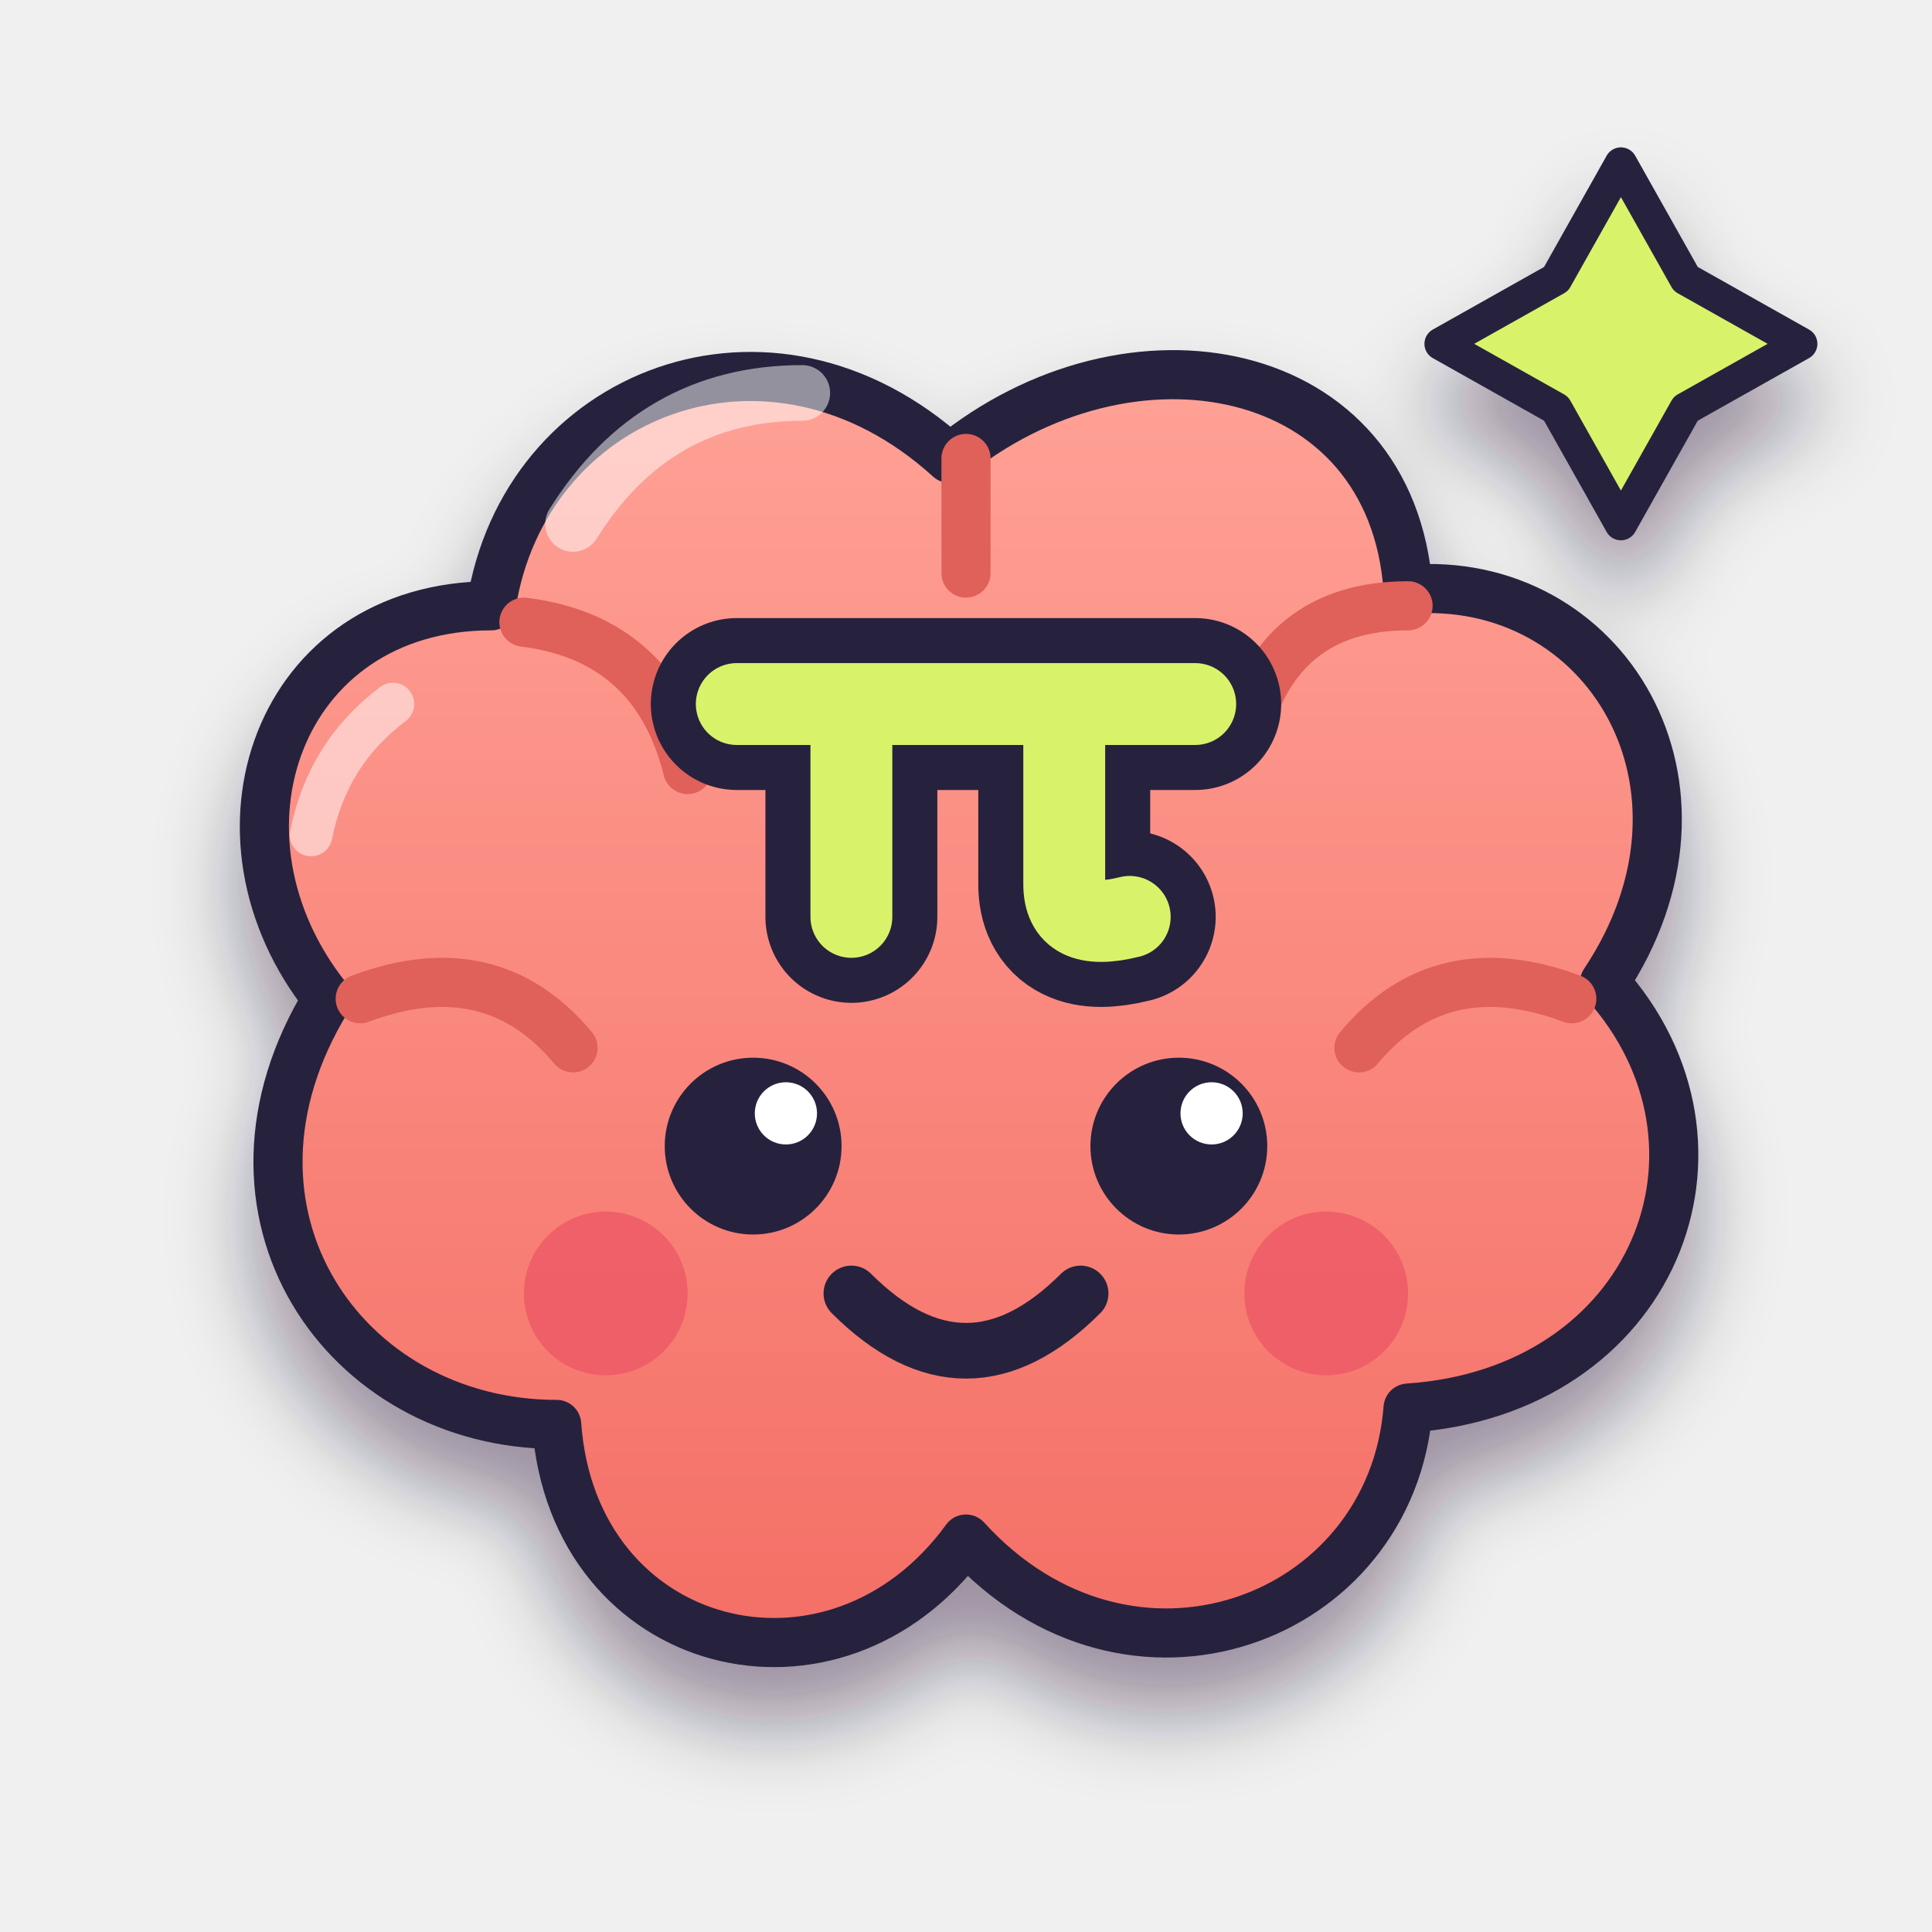
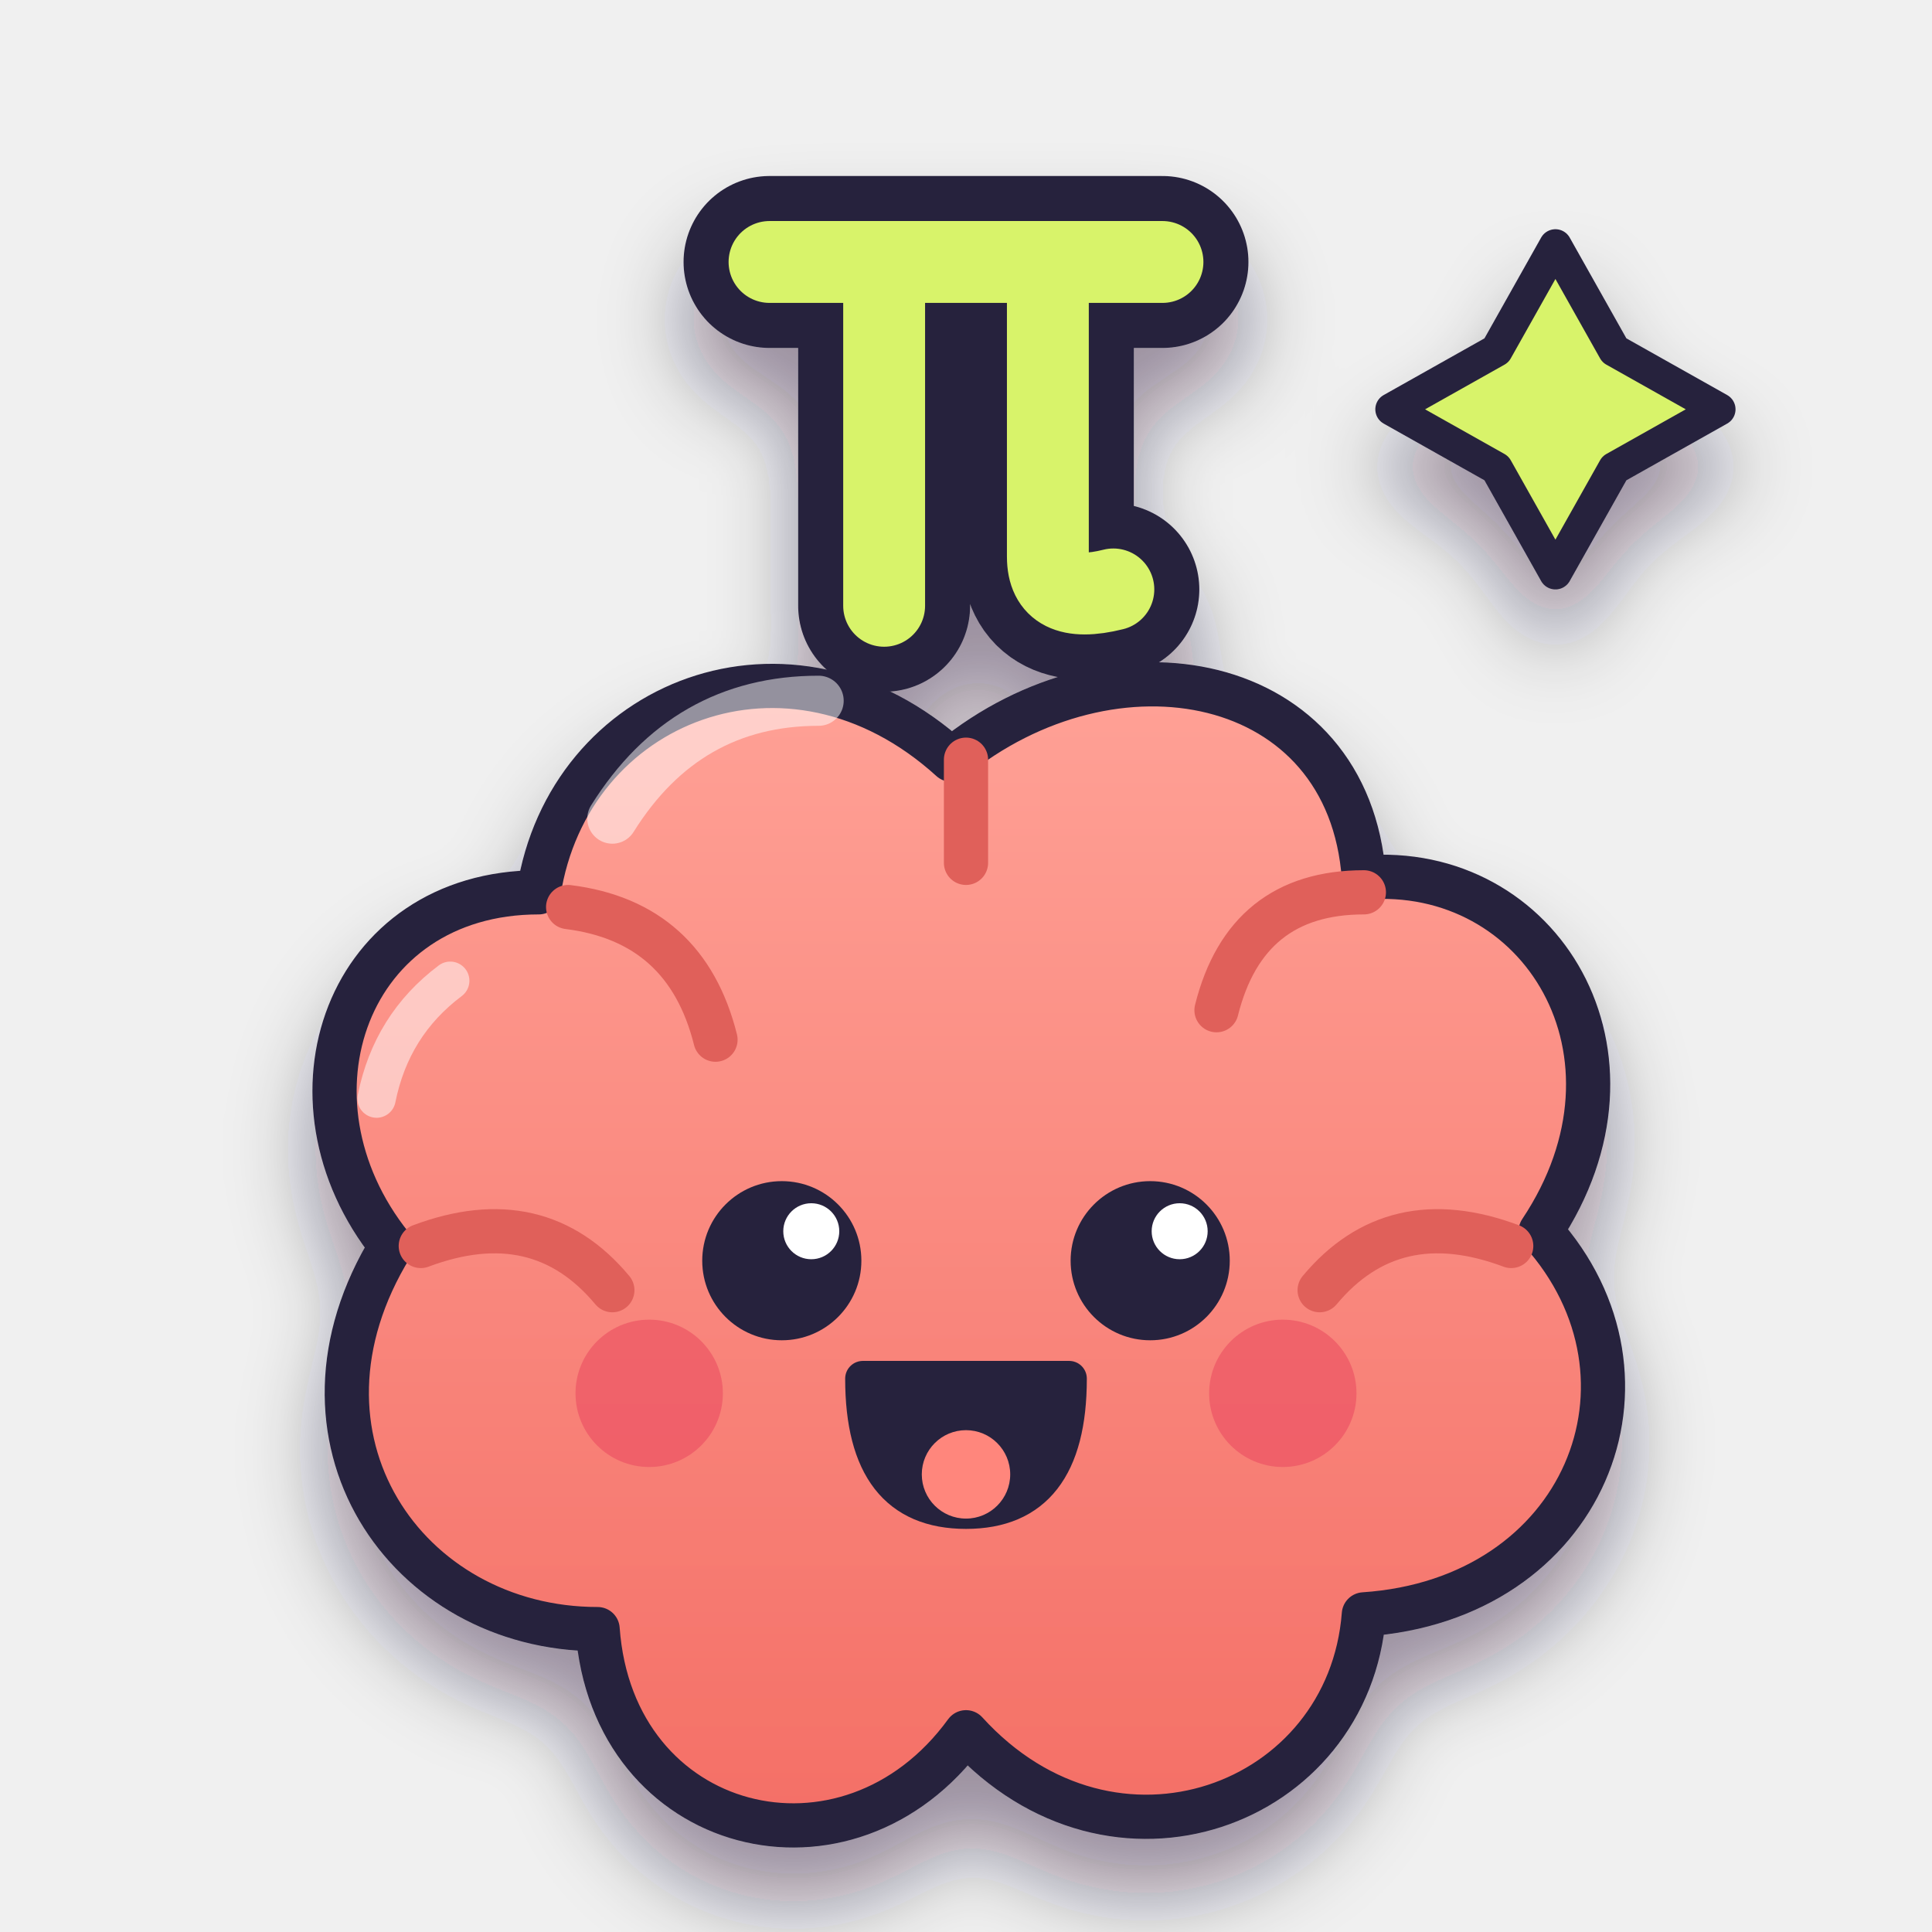
<svg xmlns="http://www.w3.org/2000/svg" viewBox="5 1 118 118" fill="none" stroke-linecap="round" stroke-linejoin="round">
  <style>.tw,.bk,.zp{transform-box:fill-box;transform-origin:center;animation:2s cubic-bezier(.34,1.56,.64,1) infinite}.tw{animation-name:tw;animation-duration:2.4s}@keyframes tw{0%,100%{transform:scale(.7) rotate(0);opacity:.75}50%{transform:scale(1.4) rotate(45deg);opacity:1}}.bk{animation-name:bk;animation-duration:5s}@keyframes bk{92%{transform:scaleY(1)}95%{transform:scaleY(.1)}98%{transform:scaleY(1)}}.zp{animation-name:zp;animation-duration:6s}@keyframes zp{0%,84%,100%{transform:rotate(0) scale(1)}88%{transform:rotate(-6deg) scale(1.12)}92%{transform:rotate(5deg) scale(1.06)}}@media(prefers-reduced-motion:reduce){*{animation:none!important}}</style>
  <defs>
    <linearGradient id="z-r" x1="0" y1="0" x2="0" y2="1">
      <stop offset="0" stop-color="#ffa196" />
      <stop offset="1" stop-color="#f46f66" />
    </linearGradient>
    <filter id="z-s" x="-20%" y="-20%" width="140%" height="140%">
      <feDropShadow dx="0" dy="3.5" stdDeviation="2.5" flood-color="#140c28" flood-opacity=".4" />
    </filter>
  </defs>
  <g filter="url(#z-s)">
    <g>
-       <path d="M63 29C52 19 37 25 35 38C22 38 17 52 25 62C17 75 26 88 39 88C40 102 56 106 64 95C74 106 90 100 91 87C106 86 112 71 103 61C111 49 103 36 91 37C90 23 74 20 63 29Z" fill="url(#z-r)" stroke="#28223d" stroke-width="3" />
-       <path d="M37 39q8 1 10 9M27 62q8-3 13 3M91 38q-8 0-10 8M101 62q-8-3-13 3M64 29v7" stroke="#e0605a" stroke-width="3" fill="none" />
-       <path d="M40 33q5-8 14-8" stroke="#fff" stroke-opacity=".5" stroke-width="3.4" fill="none" />
-       <path d="M24 52q1-5 5-8" stroke="#fff" stroke-opacity=".5" stroke-width="2.6" fill="none" />
      <g class="zp">
-         <path d="M50 44H78M57 44V57M70 44V55q0 3 4 2" stroke="#28223d" stroke-width="10.5" fill="none" />
-         <path d="M50 44H78M57 44V57M70 44V55q0 3 4 2" stroke="#d8f36a" stroke-width="5" fill="none" />
+         <path d="M52 17H76M59 17V38M69 17V35q0 3 4 2" stroke="#28223d" stroke-width="10.5" fill="none" />
+         <path d="M52 17H76M59 17V38M69 17V35q0 3 4 2" stroke="#d8f36a" stroke-width="5" fill="none" />
      </g>
-       <g class="bk">
-         <circle cx="51" cy="71" r="5.4" fill="#28223d" />
-         <circle cx="53" cy="69" r="1.9" fill="#fff" />
-         <circle cx="77" cy="71" r="5.4" fill="#28223d" />
-         <circle cx="79" cy="69" r="1.9" fill="#fff" />
+       <g transform="translate(64 78) scale(.9) translate(-64 -63)">
+         <path d="M63 29C52 19 37 25 35 38C22 38 17 52 25 62C17 75 26 88 39 88C40 102 56 106 64 95C74 106 90 100 91 87C106 86 112 71 103 61C111 49 103 36 91 37C90 23 74 20 63 29Z" fill="url(#z-r)" stroke="#28223d" stroke-width="3" />
+         <path d="M37 39q8 1 10 9M27 62q8-3 13 3M91 38q-8 0-10 8M101 62q-8-3-13 3M64 29v7" stroke="#e0605a" stroke-width="3" fill="none" />
+         <path d="M40 33q5-8 14-8" stroke="#fff" stroke-opacity=".5" stroke-width="3.4" fill="none" />
+         <path d="M24 52q1-5 5-8" stroke="#fff" stroke-opacity=".5" stroke-width="2.6" fill="none" />
+         <g class="bk">
+           <circle cx="51.5" cy="63" r="5.4" fill="#28223d" />
+           <circle cx="53.5" cy="61" r="1.9" fill="#fff" />
+           <circle cx="76.5" cy="63" r="5.4" fill="#28223d" />
+           <circle cx="78.5" cy="61" r="1.9" fill="#fff" />
+         </g>
+         <circle cx="42.5" cy="72" r="5" fill="#e8475f" fill-opacity=".55" />
+         <circle cx="85.5" cy="72" r="5" fill="#e8475f" fill-opacity=".55" />
+         <path d="M57 71h14q0 9-7 9t-7-9Z" fill="#28223d" stroke="#28223d" stroke-width="2.4" />
+         <circle cx="64" cy="77.5" r="3" fill="#ff867c" />
      </g>
-       <circle cx="42" cy="80" r="5" fill="#e8475f" fill-opacity=".55" />
-       <circle cx="86" cy="80" r="5" fill="#e8475f" fill-opacity=".55" />
-       <path d="M57 80q7 7 14 0" stroke="#28223d" stroke-width="3.4" fill="none" />
    </g>
    <g class="tw">
-       <path d="M104 11L107.96 18.04L115 22L107.96 25.96L104 33L100.04 25.96L93 22L100.04 18.04Z" fill="#d8f36a" stroke="#28223d" stroke-width="2" />
+       <path d="M100 16L103.6 22.4L110 26L103.6 29.6L100 36L96.4 29.6L90 26L96.4 22.4Z" fill="#d8f36a" stroke="#28223d" stroke-width="2" />
    </g>
  </g>
</svg>
